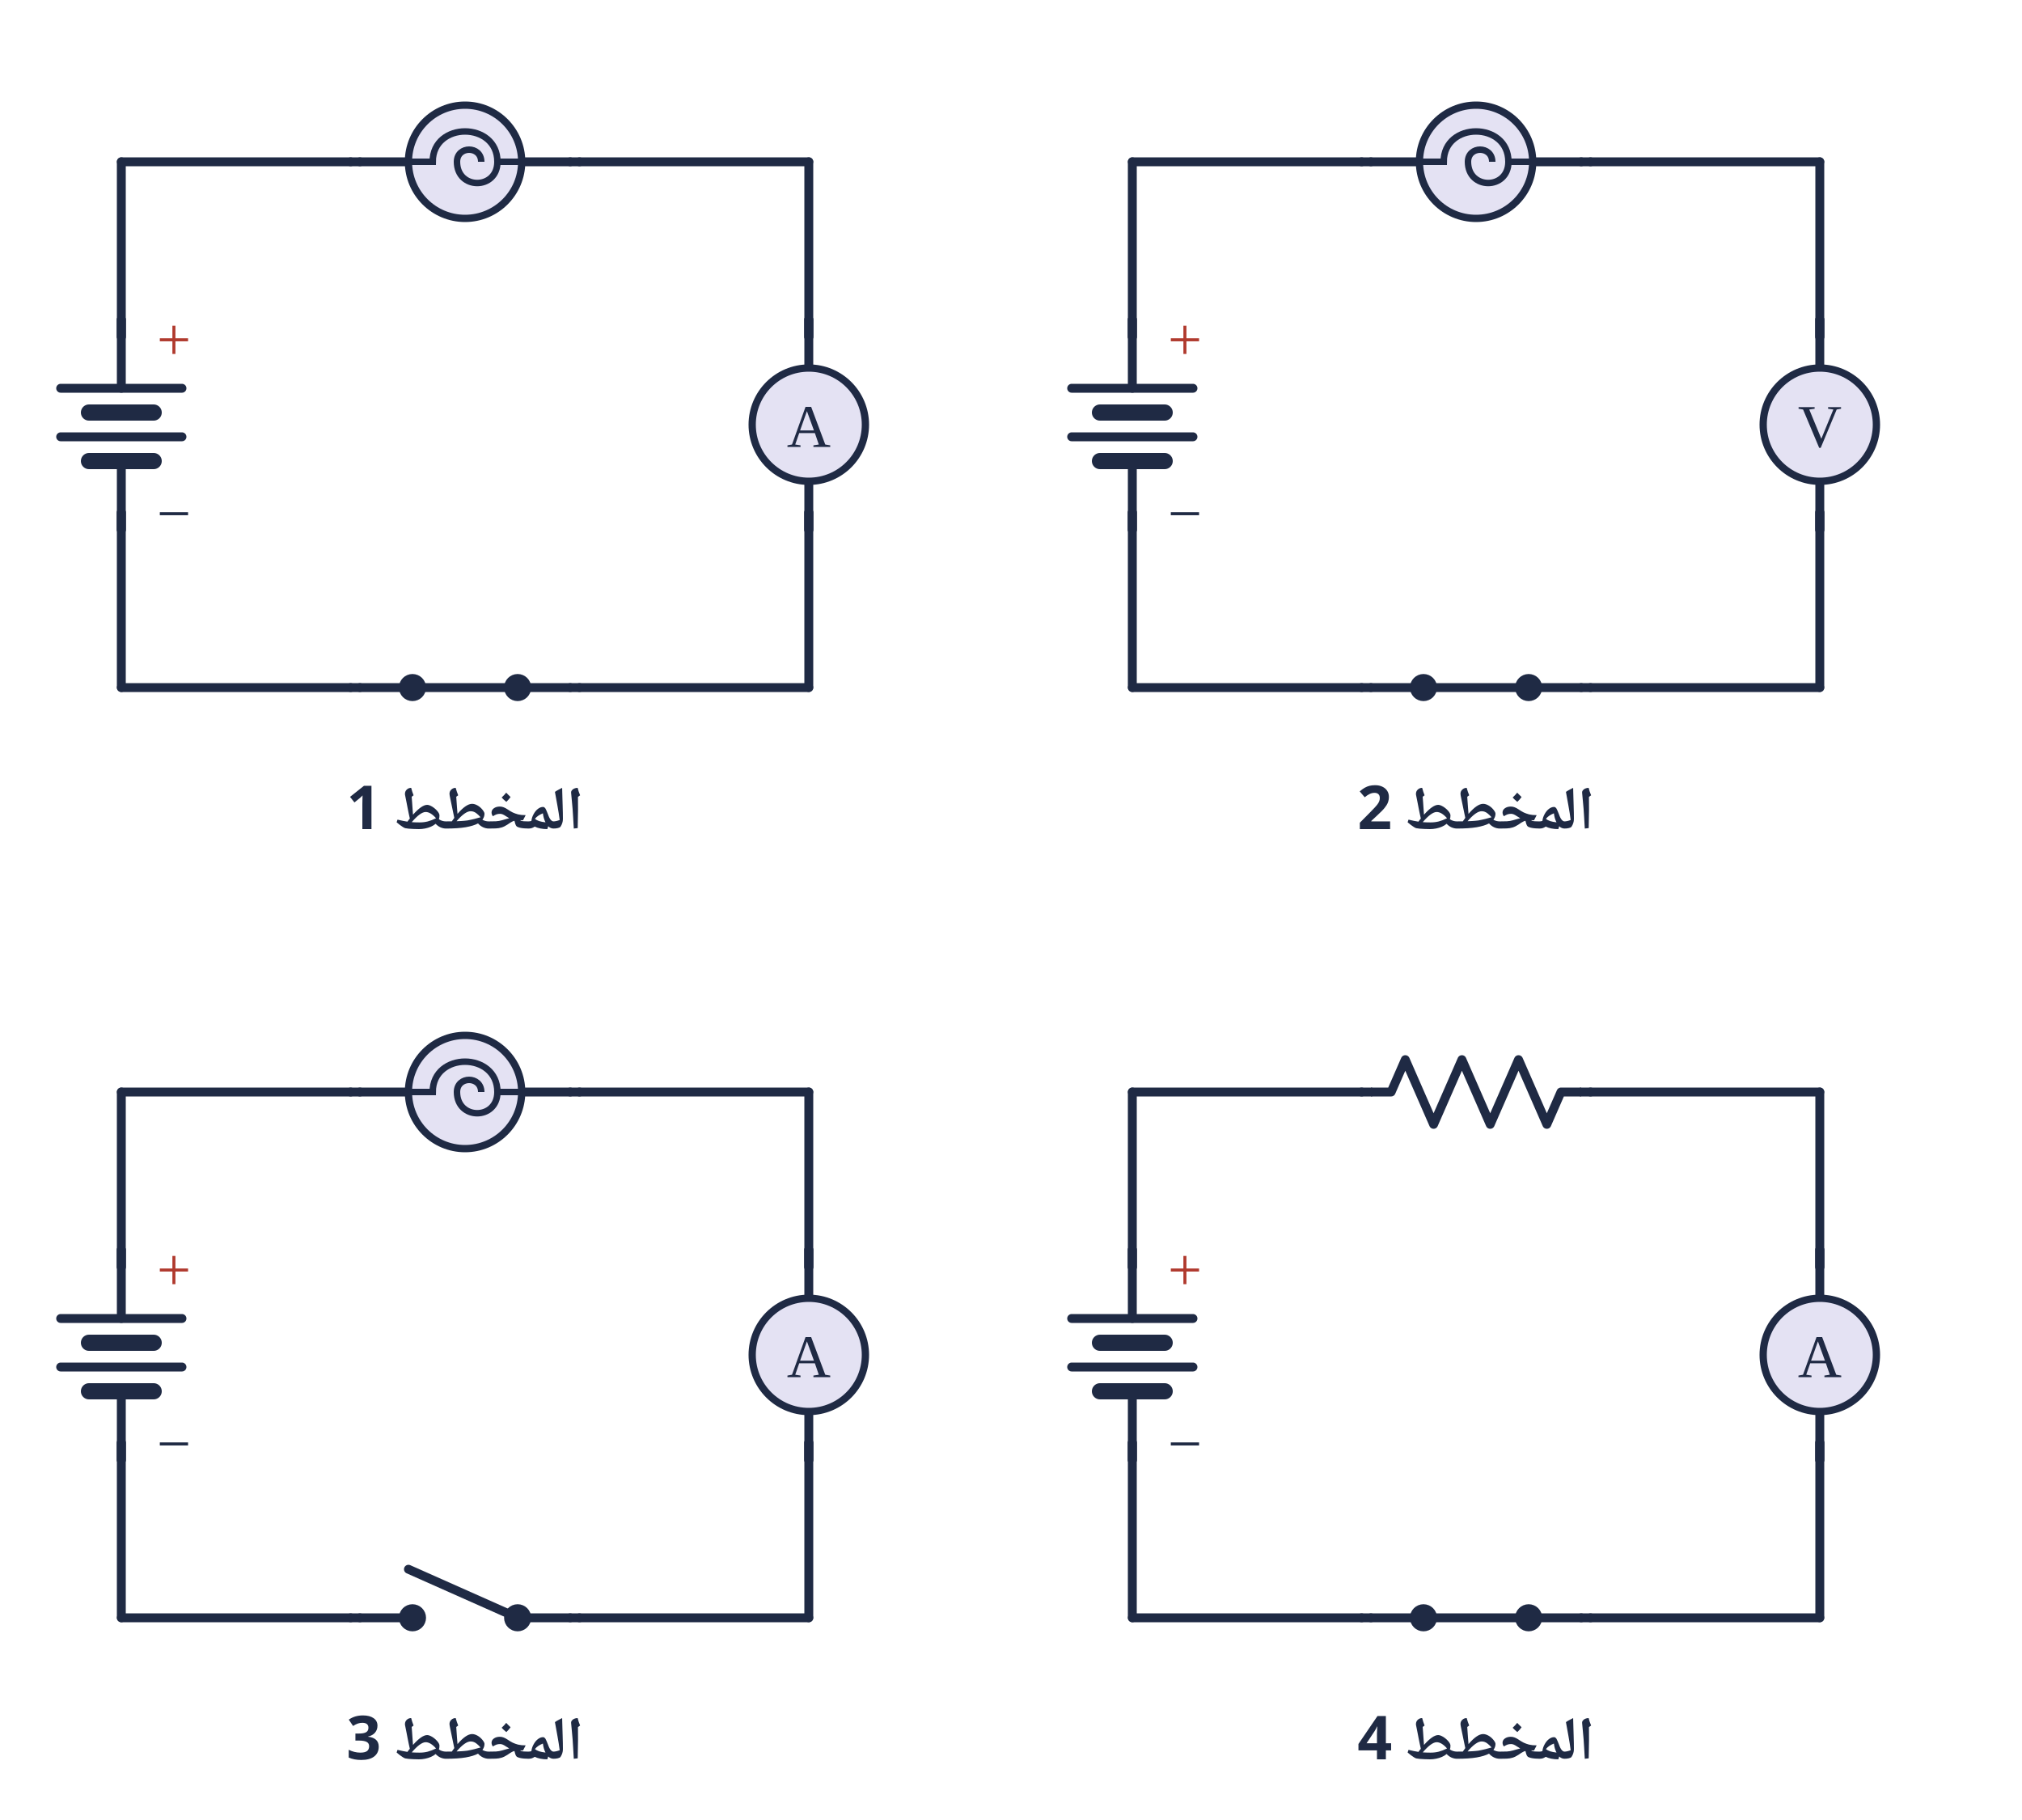
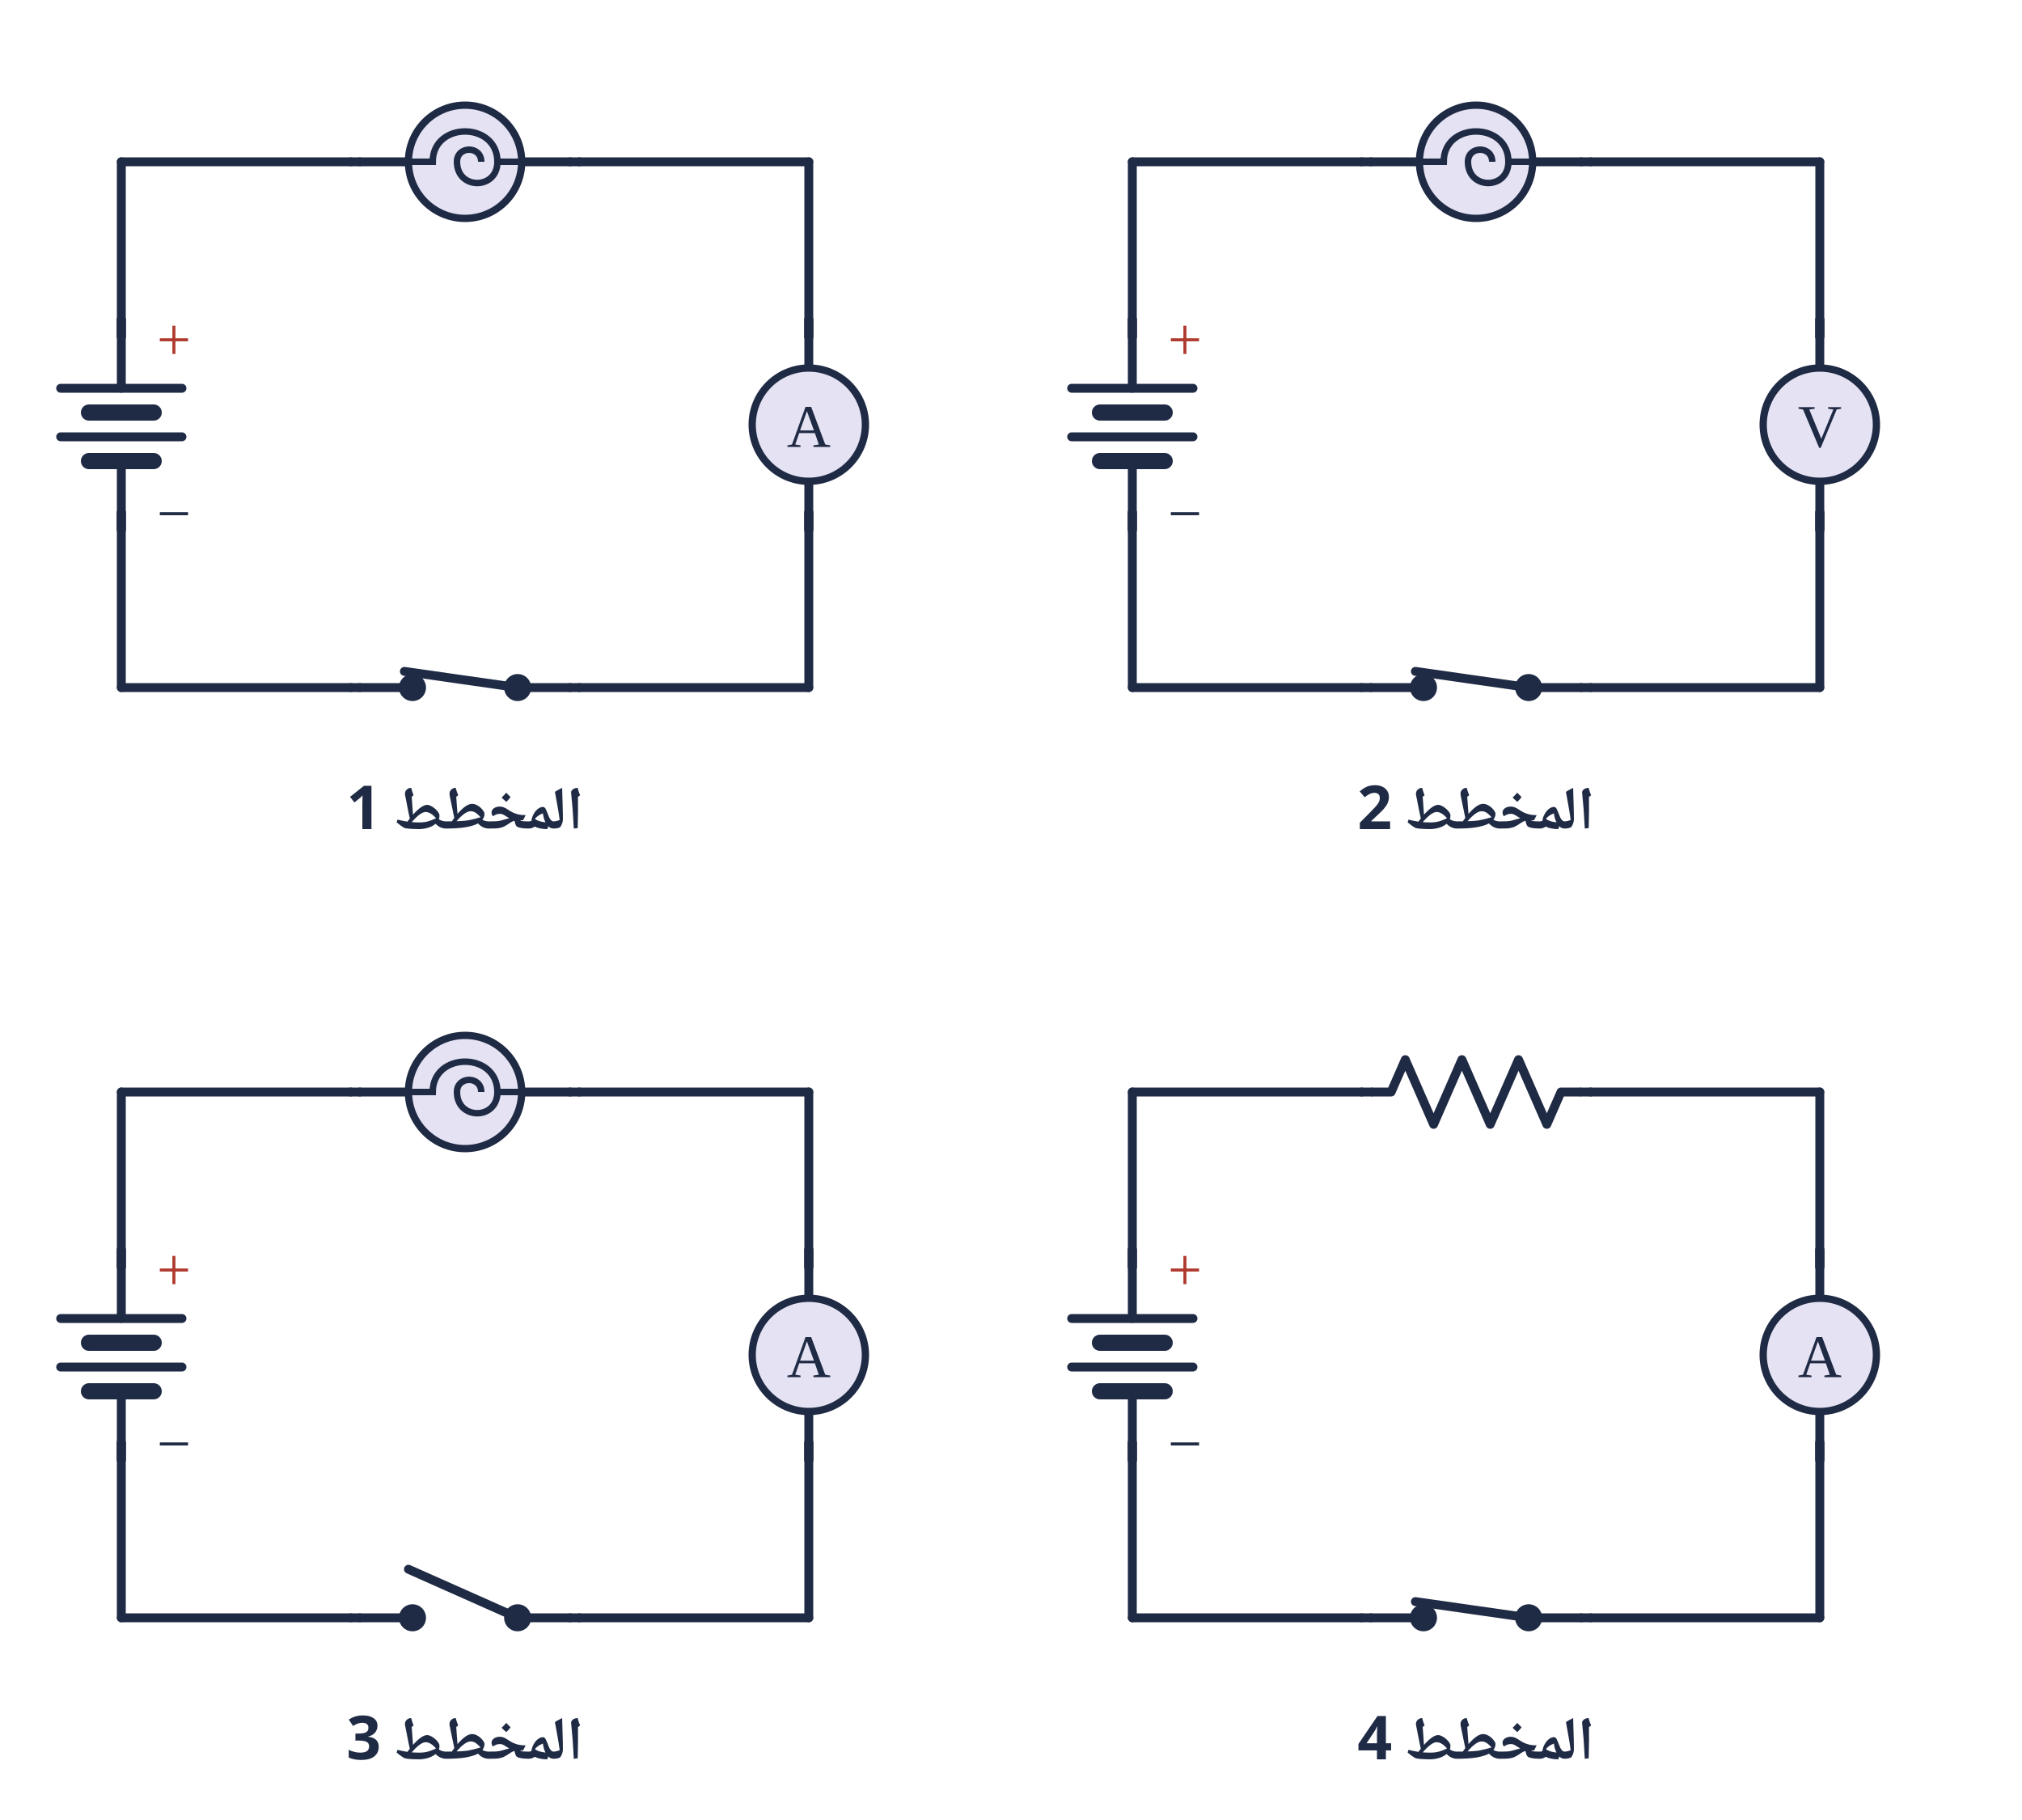
<svg xmlns="http://www.w3.org/2000/svg" viewBox="0 0 500 450" width="500" height="450">
  <rect width="500" height="450" fill="#fff" />
  <line x1="30.0" y1="40.0" x2="30.0" y2="83.3" stroke="#1f2a44" stroke-width="2.2" stroke-linecap="round" />
  <line x1="30.0" y1="83.3" x2="30.0" y2="79.0" stroke="#1f2a44" stroke-width="2.2" stroke-linecap="round" />
  <line x1="30.0" y1="131.0" x2="30.0" y2="126.7" stroke="#1f2a44" stroke-width="2.2" stroke-linecap="round" />
  <g transform="translate(30.0 105.0) rotate(90)">
    <line x1="-26.0" y1="0.0" x2="-9.0" y2="0.0" stroke="#1f2a44" stroke-width="2.2" stroke-linecap="round" />
    <line x1="9.0" y1="0.0" x2="26.0" y2="0.0" stroke="#1f2a44" stroke-width="2.2" stroke-linecap="round" />
    <line x1="-9.0" y1="-15.0" x2="-9.0" y2="15.0" stroke="#1f2a44" stroke-width="2.2" stroke-linecap="round" />
    <line x1="-3.0" y1="-8.0" x2="-3.0" y2="8.0" stroke="#1f2a44" stroke-width="4" stroke-linecap="round" />
    <line x1="3.0" y1="-15.0" x2="3.0" y2="15.0" stroke="#1f2a44" stroke-width="2.2" stroke-linecap="round" />
    <line x1="9.0" y1="-8.0" x2="9.0" y2="8.0" stroke="#1f2a44" stroke-width="4" stroke-linecap="round" />
  </g>
  <line x1="30.0" y1="126.7" x2="30.0" y2="170.0" stroke="#1f2a44" stroke-width="2.2" stroke-linecap="round" />
  <text x="43.0" y="89.0" text-anchor="middle" font-size="15" fill="#b03a2e" font-weight="normal" font-family="'Times New Roman',Times,serif">+</text>
  <text x="43.0" y="132.0" text-anchor="middle" font-size="15" fill="#1f2a44" font-weight="normal" font-family="'Times New Roman',Times,serif">−</text>
  <line x1="30.0" y1="40.0" x2="86.7" y2="40.0" stroke="#1f2a44" stroke-width="2.2" stroke-linecap="round" />
  <line x1="86.7" y1="40.0" x2="89.0" y2="40.0" stroke="#1f2a44" stroke-width="2.2" stroke-linecap="round" />
  <line x1="141.0" y1="40.0" x2="143.3" y2="40.0" stroke="#1f2a44" stroke-width="2.2" stroke-linecap="round" />
  <g transform="translate(115.0 40.0)">
    <line x1="-26.0" y1="0.0" x2="-14.0" y2="0.0" stroke="#1f2a44" stroke-width="2.2" stroke-linecap="round" />
    <line x1="14.0" y1="0.0" x2="26.0" y2="0.0" stroke="#1f2a44" stroke-width="2.2" stroke-linecap="round" />
    <circle cx="0" cy="0" r="14" fill="#e4e2f3" stroke="#1f2a44" stroke-width="1.8" />
    <path d="M -14 0 L -8 0 C -8 -10 8 -10 8 0 C 8 7 -2 7 -2 0 C -2 -4 4 -4 4 0 M 8 0 L 14 0" fill="none" stroke="#1f2a44" stroke-width="1.6" />
  </g>
  <line x1="143.3" y1="40.0" x2="200.0" y2="40.0" stroke="#1f2a44" stroke-width="2.2" stroke-linecap="round" />
  <line x1="200.0" y1="40.0" x2="200.0" y2="83.3" stroke="#1f2a44" stroke-width="2.2" stroke-linecap="round" />
  <line x1="200.0" y1="83.3" x2="200.0" y2="79.0" stroke="#1f2a44" stroke-width="2.2" stroke-linecap="round" />
  <line x1="200.0" y1="131.0" x2="200.0" y2="126.7" stroke="#1f2a44" stroke-width="2.2" stroke-linecap="round" />
  <g transform="translate(200.0 105.0) rotate(90)">
    <line x1="-26.0" y1="0.0" x2="-14.0" y2="0.0" stroke="#1f2a44" stroke-width="2.2" stroke-linecap="round" />
    <line x1="14.0" y1="0.0" x2="26.0" y2="0.0" stroke="#1f2a44" stroke-width="2.2" stroke-linecap="round" />
    <circle cx="0" cy="0" r="14" fill="#e4e2f3" stroke="#1f2a44" stroke-width="1.8" />
  </g>
  <text x="200.0" y="110.5" text-anchor="middle" font-size="15" fill="#1f2a44" font-weight="normal" font-family="'Times New Roman',Times,serif">A</text>
  <line x1="200.0" y1="126.7" x2="200.0" y2="170.0" stroke="#1f2a44" stroke-width="2.2" stroke-linecap="round" />
  <line x1="200.0" y1="170.0" x2="143.3" y2="170.0" stroke="#1f2a44" stroke-width="2.2" stroke-linecap="round" />
  <line x1="143.3" y1="170.0" x2="141.0" y2="170.0" stroke="#1f2a44" stroke-width="2.2" stroke-linecap="round" />
  <line x1="89.0" y1="170.0" x2="86.7" y2="170.0" stroke="#1f2a44" stroke-width="2.2" stroke-linecap="round" />
  <g transform="translate(115.0 170.0) scale(-1 1)">
    <line x1="-26.0" y1="0.0" x2="-13.0" y2="0.0" stroke="#1f2a44" stroke-width="2.2" stroke-linecap="round" />
    <line x1="13.0" y1="0.0" x2="26.0" y2="0.0" stroke="#1f2a44" stroke-width="2.2" stroke-linecap="round" />
    <circle cx="-13.0" cy="0.0" r="2.6" fill="#1f2a44" stroke="#1f2a44" stroke-width="1.5" />
    <circle cx="13.0" cy="0.0" r="2.6" fill="#1f2a44" stroke="#1f2a44" stroke-width="1.5" />
-     <line x1="-13.0" y1="0.0" x2="14.0" y2="0.0" stroke="#1f2a44" stroke-width="2.2" stroke-linecap="round" />
+     <line x1="-13.0" y1="0.0" x2="15.0" y2="-4.0" stroke="#1f2a44" stroke-width="2.2" stroke-linecap="round" />
  </g>
  <line x1="86.7" y1="170.0" x2="30.0" y2="170.0" stroke="#1f2a44" stroke-width="2.2" stroke-linecap="round" />
  <text x="115.0" y="205.0" text-anchor="middle" font-size="15" fill="#1f2a44" font-weight="bold" font-family="'IBM Plex Sans Arabic','Noto Naskh Arabic',Tahoma,Arial,sans-serif" direction="rtl">المخطط 1</text>
  <line x1="280.0" y1="40.0" x2="280.0" y2="83.3" stroke="#1f2a44" stroke-width="2.2" stroke-linecap="round" />
  <line x1="280.0" y1="83.3" x2="280.0" y2="79.0" stroke="#1f2a44" stroke-width="2.2" stroke-linecap="round" />
  <line x1="280.0" y1="131.0" x2="280.0" y2="126.7" stroke="#1f2a44" stroke-width="2.2" stroke-linecap="round" />
  <g transform="translate(280.0 105.0) rotate(90)">
    <line x1="-26.0" y1="0.0" x2="-9.0" y2="0.0" stroke="#1f2a44" stroke-width="2.2" stroke-linecap="round" />
    <line x1="9.0" y1="0.0" x2="26.0" y2="0.0" stroke="#1f2a44" stroke-width="2.2" stroke-linecap="round" />
    <line x1="-9.0" y1="-15.0" x2="-9.0" y2="15.0" stroke="#1f2a44" stroke-width="2.2" stroke-linecap="round" />
    <line x1="-3.0" y1="-8.0" x2="-3.0" y2="8.0" stroke="#1f2a44" stroke-width="4" stroke-linecap="round" />
    <line x1="3.0" y1="-15.0" x2="3.0" y2="15.0" stroke="#1f2a44" stroke-width="2.2" stroke-linecap="round" />
    <line x1="9.0" y1="-8.0" x2="9.0" y2="8.0" stroke="#1f2a44" stroke-width="4" stroke-linecap="round" />
  </g>
  <line x1="280.0" y1="126.7" x2="280.0" y2="170.0" stroke="#1f2a44" stroke-width="2.2" stroke-linecap="round" />
  <text x="293.0" y="89.0" text-anchor="middle" font-size="15" fill="#b03a2e" font-weight="normal" font-family="'Times New Roman',Times,serif">+</text>
  <text x="293.0" y="132.0" text-anchor="middle" font-size="15" fill="#1f2a44" font-weight="normal" font-family="'Times New Roman',Times,serif">−</text>
  <line x1="280.0" y1="40.0" x2="336.7" y2="40.0" stroke="#1f2a44" stroke-width="2.2" stroke-linecap="round" />
  <line x1="336.7" y1="40.0" x2="339.0" y2="40.0" stroke="#1f2a44" stroke-width="2.2" stroke-linecap="round" />
  <line x1="391.0" y1="40.0" x2="393.3" y2="40.0" stroke="#1f2a44" stroke-width="2.2" stroke-linecap="round" />
  <g transform="translate(365.0 40.0)">
    <line x1="-26.0" y1="0.0" x2="-14.0" y2="0.0" stroke="#1f2a44" stroke-width="2.2" stroke-linecap="round" />
    <line x1="14.0" y1="0.0" x2="26.0" y2="0.0" stroke="#1f2a44" stroke-width="2.2" stroke-linecap="round" />
    <circle cx="0" cy="0" r="14" fill="#e4e2f3" stroke="#1f2a44" stroke-width="1.8" />
    <path d="M -14 0 L -8 0 C -8 -10 8 -10 8 0 C 8 7 -2 7 -2 0 C -2 -4 4 -4 4 0 M 8 0 L 14 0" fill="none" stroke="#1f2a44" stroke-width="1.6" />
  </g>
  <line x1="393.3" y1="40.0" x2="450.0" y2="40.0" stroke="#1f2a44" stroke-width="2.2" stroke-linecap="round" />
  <line x1="450.0" y1="40.0" x2="450.0" y2="83.3" stroke="#1f2a44" stroke-width="2.2" stroke-linecap="round" />
  <line x1="450.0" y1="83.3" x2="450.0" y2="79.0" stroke="#1f2a44" stroke-width="2.2" stroke-linecap="round" />
  <line x1="450.0" y1="131.0" x2="450.0" y2="126.7" stroke="#1f2a44" stroke-width="2.2" stroke-linecap="round" />
  <g transform="translate(450.0 105.0) rotate(90)">
    <line x1="-26.0" y1="0.0" x2="-14.0" y2="0.0" stroke="#1f2a44" stroke-width="2.2" stroke-linecap="round" />
    <line x1="14.0" y1="0.0" x2="26.0" y2="0.0" stroke="#1f2a44" stroke-width="2.2" stroke-linecap="round" />
    <circle cx="0" cy="0" r="14" fill="#e4e2f3" stroke="#1f2a44" stroke-width="1.8" />
  </g>
  <text x="450.0" y="110.5" text-anchor="middle" font-size="15" fill="#1f2a44" font-weight="normal" font-family="'Times New Roman',Times,serif">V</text>
  <line x1="450.0" y1="126.7" x2="450.0" y2="170.0" stroke="#1f2a44" stroke-width="2.2" stroke-linecap="round" />
  <line x1="450.0" y1="170.0" x2="393.3" y2="170.0" stroke="#1f2a44" stroke-width="2.2" stroke-linecap="round" />
  <line x1="393.3" y1="170.0" x2="391.0" y2="170.0" stroke="#1f2a44" stroke-width="2.2" stroke-linecap="round" />
  <line x1="339.0" y1="170.0" x2="336.7" y2="170.0" stroke="#1f2a44" stroke-width="2.2" stroke-linecap="round" />
  <g transform="translate(365.0 170.0) scale(-1 1)">
    <line x1="-26.0" y1="0.0" x2="-13.0" y2="0.0" stroke="#1f2a44" stroke-width="2.2" stroke-linecap="round" />
    <line x1="13.0" y1="0.0" x2="26.0" y2="0.0" stroke="#1f2a44" stroke-width="2.2" stroke-linecap="round" />
    <circle cx="-13.0" cy="0.0" r="2.6" fill="#1f2a44" stroke="#1f2a44" stroke-width="1.5" />
    <circle cx="13.0" cy="0.0" r="2.6" fill="#1f2a44" stroke="#1f2a44" stroke-width="1.5" />
-     <line x1="-13.0" y1="0.0" x2="14.0" y2="0.0" stroke="#1f2a44" stroke-width="2.2" stroke-linecap="round" />
+     <line x1="-13.0" y1="0.0" x2="15.0" y2="-4.0" stroke="#1f2a44" stroke-width="2.2" stroke-linecap="round" />
  </g>
  <line x1="336.7" y1="170.0" x2="280.0" y2="170.0" stroke="#1f2a44" stroke-width="2.2" stroke-linecap="round" />
  <text x="365.0" y="205.0" text-anchor="middle" font-size="15" fill="#1f2a44" font-weight="bold" font-family="'IBM Plex Sans Arabic','Noto Naskh Arabic',Tahoma,Arial,sans-serif" direction="rtl">المخطط 2</text>
  <line x1="30.0" y1="270.0" x2="30.0" y2="313.3" stroke="#1f2a44" stroke-width="2.2" stroke-linecap="round" />
  <line x1="30.0" y1="313.3" x2="30.0" y2="309.0" stroke="#1f2a44" stroke-width="2.2" stroke-linecap="round" />
  <line x1="30.0" y1="361.0" x2="30.0" y2="356.7" stroke="#1f2a44" stroke-width="2.2" stroke-linecap="round" />
  <g transform="translate(30.0 335.0) rotate(90)">
    <line x1="-26.0" y1="0.0" x2="-9.0" y2="0.0" stroke="#1f2a44" stroke-width="2.2" stroke-linecap="round" />
    <line x1="9.0" y1="0.0" x2="26.0" y2="0.0" stroke="#1f2a44" stroke-width="2.2" stroke-linecap="round" />
    <line x1="-9.0" y1="-15.0" x2="-9.0" y2="15.0" stroke="#1f2a44" stroke-width="2.2" stroke-linecap="round" />
    <line x1="-3.0" y1="-8.0" x2="-3.0" y2="8.0" stroke="#1f2a44" stroke-width="4" stroke-linecap="round" />
    <line x1="3.0" y1="-15.0" x2="3.0" y2="15.0" stroke="#1f2a44" stroke-width="2.2" stroke-linecap="round" />
    <line x1="9.0" y1="-8.0" x2="9.0" y2="8.0" stroke="#1f2a44" stroke-width="4" stroke-linecap="round" />
  </g>
  <line x1="30.0" y1="356.7" x2="30.0" y2="400.0" stroke="#1f2a44" stroke-width="2.2" stroke-linecap="round" />
  <text x="43.0" y="319.0" text-anchor="middle" font-size="15" fill="#b03a2e" font-weight="normal" font-family="'Times New Roman',Times,serif">+</text>
  <text x="43.0" y="362.0" text-anchor="middle" font-size="15" fill="#1f2a44" font-weight="normal" font-family="'Times New Roman',Times,serif">−</text>
  <line x1="30.0" y1="270.0" x2="86.7" y2="270.0" stroke="#1f2a44" stroke-width="2.2" stroke-linecap="round" />
  <line x1="86.7" y1="270.0" x2="89.0" y2="270.0" stroke="#1f2a44" stroke-width="2.2" stroke-linecap="round" />
  <line x1="141.0" y1="270.0" x2="143.3" y2="270.0" stroke="#1f2a44" stroke-width="2.2" stroke-linecap="round" />
  <g transform="translate(115.0 270.0)">
    <line x1="-26.0" y1="0.0" x2="-14.0" y2="0.0" stroke="#1f2a44" stroke-width="2.2" stroke-linecap="round" />
    <line x1="14.0" y1="0.0" x2="26.0" y2="0.0" stroke="#1f2a44" stroke-width="2.2" stroke-linecap="round" />
    <circle cx="0" cy="0" r="14" fill="#e4e2f3" stroke="#1f2a44" stroke-width="1.8" />
    <path d="M -14 0 L -8 0 C -8 -10 8 -10 8 0 C 8 7 -2 7 -2 0 C -2 -4 4 -4 4 0 M 8 0 L 14 0" fill="none" stroke="#1f2a44" stroke-width="1.6" />
  </g>
  <line x1="143.3" y1="270.0" x2="200.0" y2="270.0" stroke="#1f2a44" stroke-width="2.2" stroke-linecap="round" />
  <line x1="200.0" y1="270.0" x2="200.0" y2="313.3" stroke="#1f2a44" stroke-width="2.2" stroke-linecap="round" />
  <line x1="200.0" y1="313.3" x2="200.0" y2="309.0" stroke="#1f2a44" stroke-width="2.2" stroke-linecap="round" />
  <line x1="200.0" y1="361.0" x2="200.0" y2="356.7" stroke="#1f2a44" stroke-width="2.2" stroke-linecap="round" />
  <g transform="translate(200.0 335.0) rotate(90)">
    <line x1="-26.0" y1="0.0" x2="-14.0" y2="0.0" stroke="#1f2a44" stroke-width="2.2" stroke-linecap="round" />
    <line x1="14.0" y1="0.0" x2="26.0" y2="0.0" stroke="#1f2a44" stroke-width="2.2" stroke-linecap="round" />
    <circle cx="0" cy="0" r="14" fill="#e4e2f3" stroke="#1f2a44" stroke-width="1.8" />
  </g>
  <text x="200.0" y="340.5" text-anchor="middle" font-size="15" fill="#1f2a44" font-weight="normal" font-family="'Times New Roman',Times,serif">A</text>
  <line x1="200.0" y1="356.7" x2="200.0" y2="400.0" stroke="#1f2a44" stroke-width="2.2" stroke-linecap="round" />
  <line x1="200.0" y1="400.0" x2="143.3" y2="400.0" stroke="#1f2a44" stroke-width="2.2" stroke-linecap="round" />
  <line x1="143.3" y1="400.0" x2="141.0" y2="400.0" stroke="#1f2a44" stroke-width="2.2" stroke-linecap="round" />
  <line x1="89.0" y1="400.0" x2="86.7" y2="400.0" stroke="#1f2a44" stroke-width="2.2" stroke-linecap="round" />
  <g transform="translate(115.0 400.0) scale(-1 1)">
    <line x1="-26.0" y1="0.0" x2="-13.0" y2="0.0" stroke="#1f2a44" stroke-width="2.2" stroke-linecap="round" />
    <line x1="13.0" y1="0.0" x2="26.0" y2="0.0" stroke="#1f2a44" stroke-width="2.2" stroke-linecap="round" />
    <circle cx="-13.0" cy="0.0" r="2.6" fill="#1f2a44" stroke="#1f2a44" stroke-width="1.5" />
    <circle cx="13.0" cy="0.0" r="2.6" fill="#1f2a44" stroke="#1f2a44" stroke-width="1.5" />
    <line x1="-13.0" y1="0.0" x2="14.0" y2="-12.0" stroke="#1f2a44" stroke-width="2.2" stroke-linecap="round" />
  </g>
  <line x1="86.7" y1="400.0" x2="30.0" y2="400.0" stroke="#1f2a44" stroke-width="2.2" stroke-linecap="round" />
  <text x="115.0" y="435.0" text-anchor="middle" font-size="15" fill="#1f2a44" font-weight="bold" font-family="'IBM Plex Sans Arabic','Noto Naskh Arabic',Tahoma,Arial,sans-serif" direction="rtl">المخطط 3</text>
  <line x1="280.0" y1="270.0" x2="280.0" y2="313.3" stroke="#1f2a44" stroke-width="2.2" stroke-linecap="round" />
  <line x1="280.0" y1="313.3" x2="280.0" y2="309.0" stroke="#1f2a44" stroke-width="2.2" stroke-linecap="round" />
  <line x1="280.0" y1="361.0" x2="280.0" y2="356.7" stroke="#1f2a44" stroke-width="2.2" stroke-linecap="round" />
  <g transform="translate(280.0 335.0) rotate(90)">
    <line x1="-26.0" y1="0.0" x2="-9.0" y2="0.0" stroke="#1f2a44" stroke-width="2.2" stroke-linecap="round" />
    <line x1="9.0" y1="0.0" x2="26.0" y2="0.0" stroke="#1f2a44" stroke-width="2.2" stroke-linecap="round" />
    <line x1="-9.0" y1="-15.0" x2="-9.0" y2="15.0" stroke="#1f2a44" stroke-width="2.2" stroke-linecap="round" />
    <line x1="-3.0" y1="-8.0" x2="-3.0" y2="8.0" stroke="#1f2a44" stroke-width="4" stroke-linecap="round" />
    <line x1="3.0" y1="-15.0" x2="3.0" y2="15.0" stroke="#1f2a44" stroke-width="2.2" stroke-linecap="round" />
    <line x1="9.0" y1="-8.0" x2="9.0" y2="8.0" stroke="#1f2a44" stroke-width="4" stroke-linecap="round" />
  </g>
  <line x1="280.0" y1="356.7" x2="280.0" y2="400.0" stroke="#1f2a44" stroke-width="2.2" stroke-linecap="round" />
  <text x="293.0" y="319.0" text-anchor="middle" font-size="15" fill="#b03a2e" font-weight="normal" font-family="'Times New Roman',Times,serif">+</text>
  <text x="293.0" y="362.0" text-anchor="middle" font-size="15" fill="#1f2a44" font-weight="normal" font-family="'Times New Roman',Times,serif">−</text>
  <line x1="280.0" y1="270.0" x2="336.7" y2="270.0" stroke="#1f2a44" stroke-width="2.2" stroke-linecap="round" />
  <line x1="336.7" y1="270.0" x2="339.0" y2="270.0" stroke="#1f2a44" stroke-width="2.2" stroke-linecap="round" />
  <line x1="391.0" y1="270.0" x2="393.3" y2="270.0" stroke="#1f2a44" stroke-width="2.2" stroke-linecap="round" />
  <g transform="translate(365.0 270.0)">
    <polyline points="-26,0 -21,0 -17.5,-8 -10.5,8 -3.5,-8 3.5,8 10.5,-8 17.5,8 21,0 26,0" fill="none" stroke="#1f2a44" stroke-width="2.2" stroke-linejoin="round" />
  </g>
  <line x1="393.3" y1="270.0" x2="450.0" y2="270.0" stroke="#1f2a44" stroke-width="2.2" stroke-linecap="round" />
  <line x1="450.0" y1="270.0" x2="450.0" y2="313.3" stroke="#1f2a44" stroke-width="2.2" stroke-linecap="round" />
  <line x1="450.0" y1="313.3" x2="450.0" y2="309.0" stroke="#1f2a44" stroke-width="2.2" stroke-linecap="round" />
  <line x1="450.0" y1="361.0" x2="450.0" y2="356.7" stroke="#1f2a44" stroke-width="2.2" stroke-linecap="round" />
  <g transform="translate(450.0 335.0) rotate(90)">
    <line x1="-26.0" y1="0.0" x2="-14.0" y2="0.0" stroke="#1f2a44" stroke-width="2.2" stroke-linecap="round" />
    <line x1="14.0" y1="0.0" x2="26.0" y2="0.0" stroke="#1f2a44" stroke-width="2.2" stroke-linecap="round" />
    <circle cx="0" cy="0" r="14" fill="#e4e2f3" stroke="#1f2a44" stroke-width="1.8" />
  </g>
  <text x="450.0" y="340.5" text-anchor="middle" font-size="15" fill="#1f2a44" font-weight="normal" font-family="'Times New Roman',Times,serif">A</text>
  <line x1="450.0" y1="356.7" x2="450.0" y2="400.0" stroke="#1f2a44" stroke-width="2.2" stroke-linecap="round" />
  <line x1="450.0" y1="400.0" x2="393.3" y2="400.0" stroke="#1f2a44" stroke-width="2.2" stroke-linecap="round" />
  <line x1="393.3" y1="400.0" x2="391.0" y2="400.0" stroke="#1f2a44" stroke-width="2.2" stroke-linecap="round" />
  <line x1="339.0" y1="400.0" x2="336.7" y2="400.0" stroke="#1f2a44" stroke-width="2.2" stroke-linecap="round" />
  <g transform="translate(365.0 400.0) scale(-1 1)">
    <line x1="-26.0" y1="0.0" x2="-13.0" y2="0.0" stroke="#1f2a44" stroke-width="2.2" stroke-linecap="round" />
    <line x1="13.0" y1="0.0" x2="26.0" y2="0.0" stroke="#1f2a44" stroke-width="2.2" stroke-linecap="round" />
    <circle cx="-13.0" cy="0.0" r="2.6" fill="#1f2a44" stroke="#1f2a44" stroke-width="1.5" />
    <circle cx="13.0" cy="0.0" r="2.6" fill="#1f2a44" stroke="#1f2a44" stroke-width="1.5" />
-     <line x1="-13.0" y1="0.0" x2="14.0" y2="0.0" stroke="#1f2a44" stroke-width="2.2" stroke-linecap="round" />
+     <line x1="-13.0" y1="0.0" x2="15.0" y2="-4.0" stroke="#1f2a44" stroke-width="2.2" stroke-linecap="round" />
  </g>
  <line x1="336.7" y1="400.0" x2="280.0" y2="400.0" stroke="#1f2a44" stroke-width="2.2" stroke-linecap="round" />
  <text x="365.0" y="435.0" text-anchor="middle" font-size="15" fill="#1f2a44" font-weight="bold" font-family="'IBM Plex Sans Arabic','Noto Naskh Arabic',Tahoma,Arial,sans-serif" direction="rtl">المخطط 4</text>
</svg>
